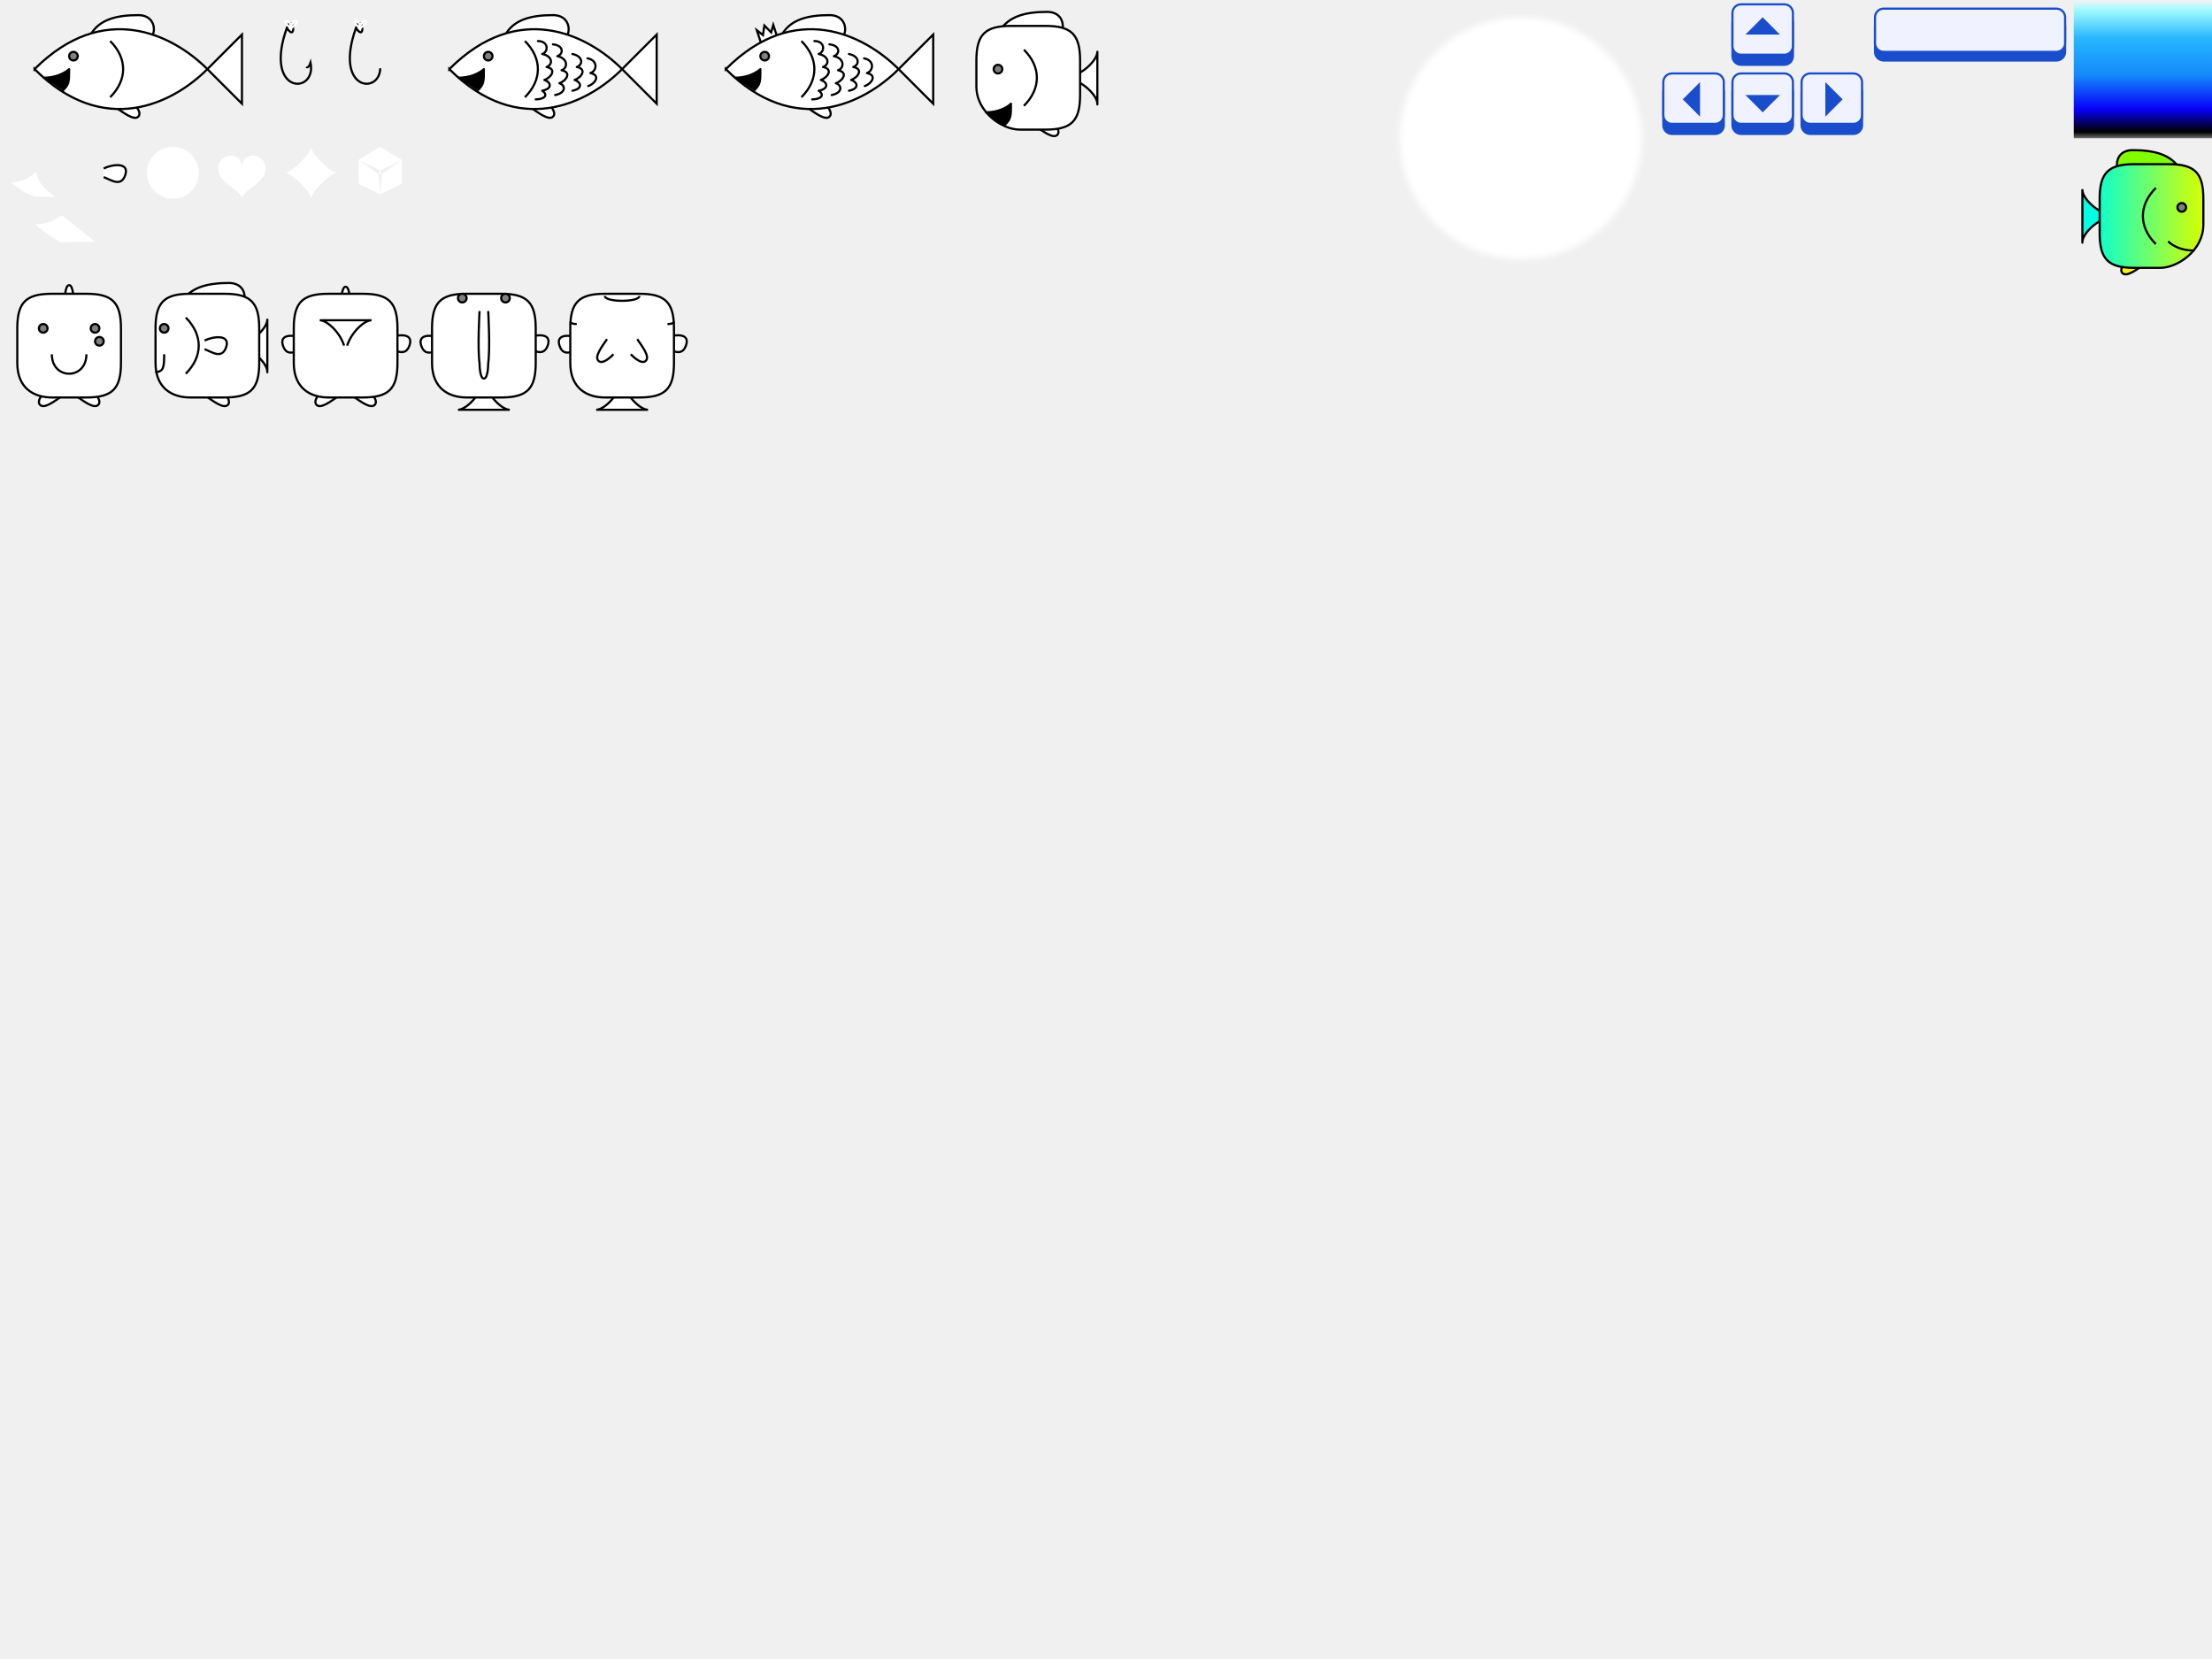
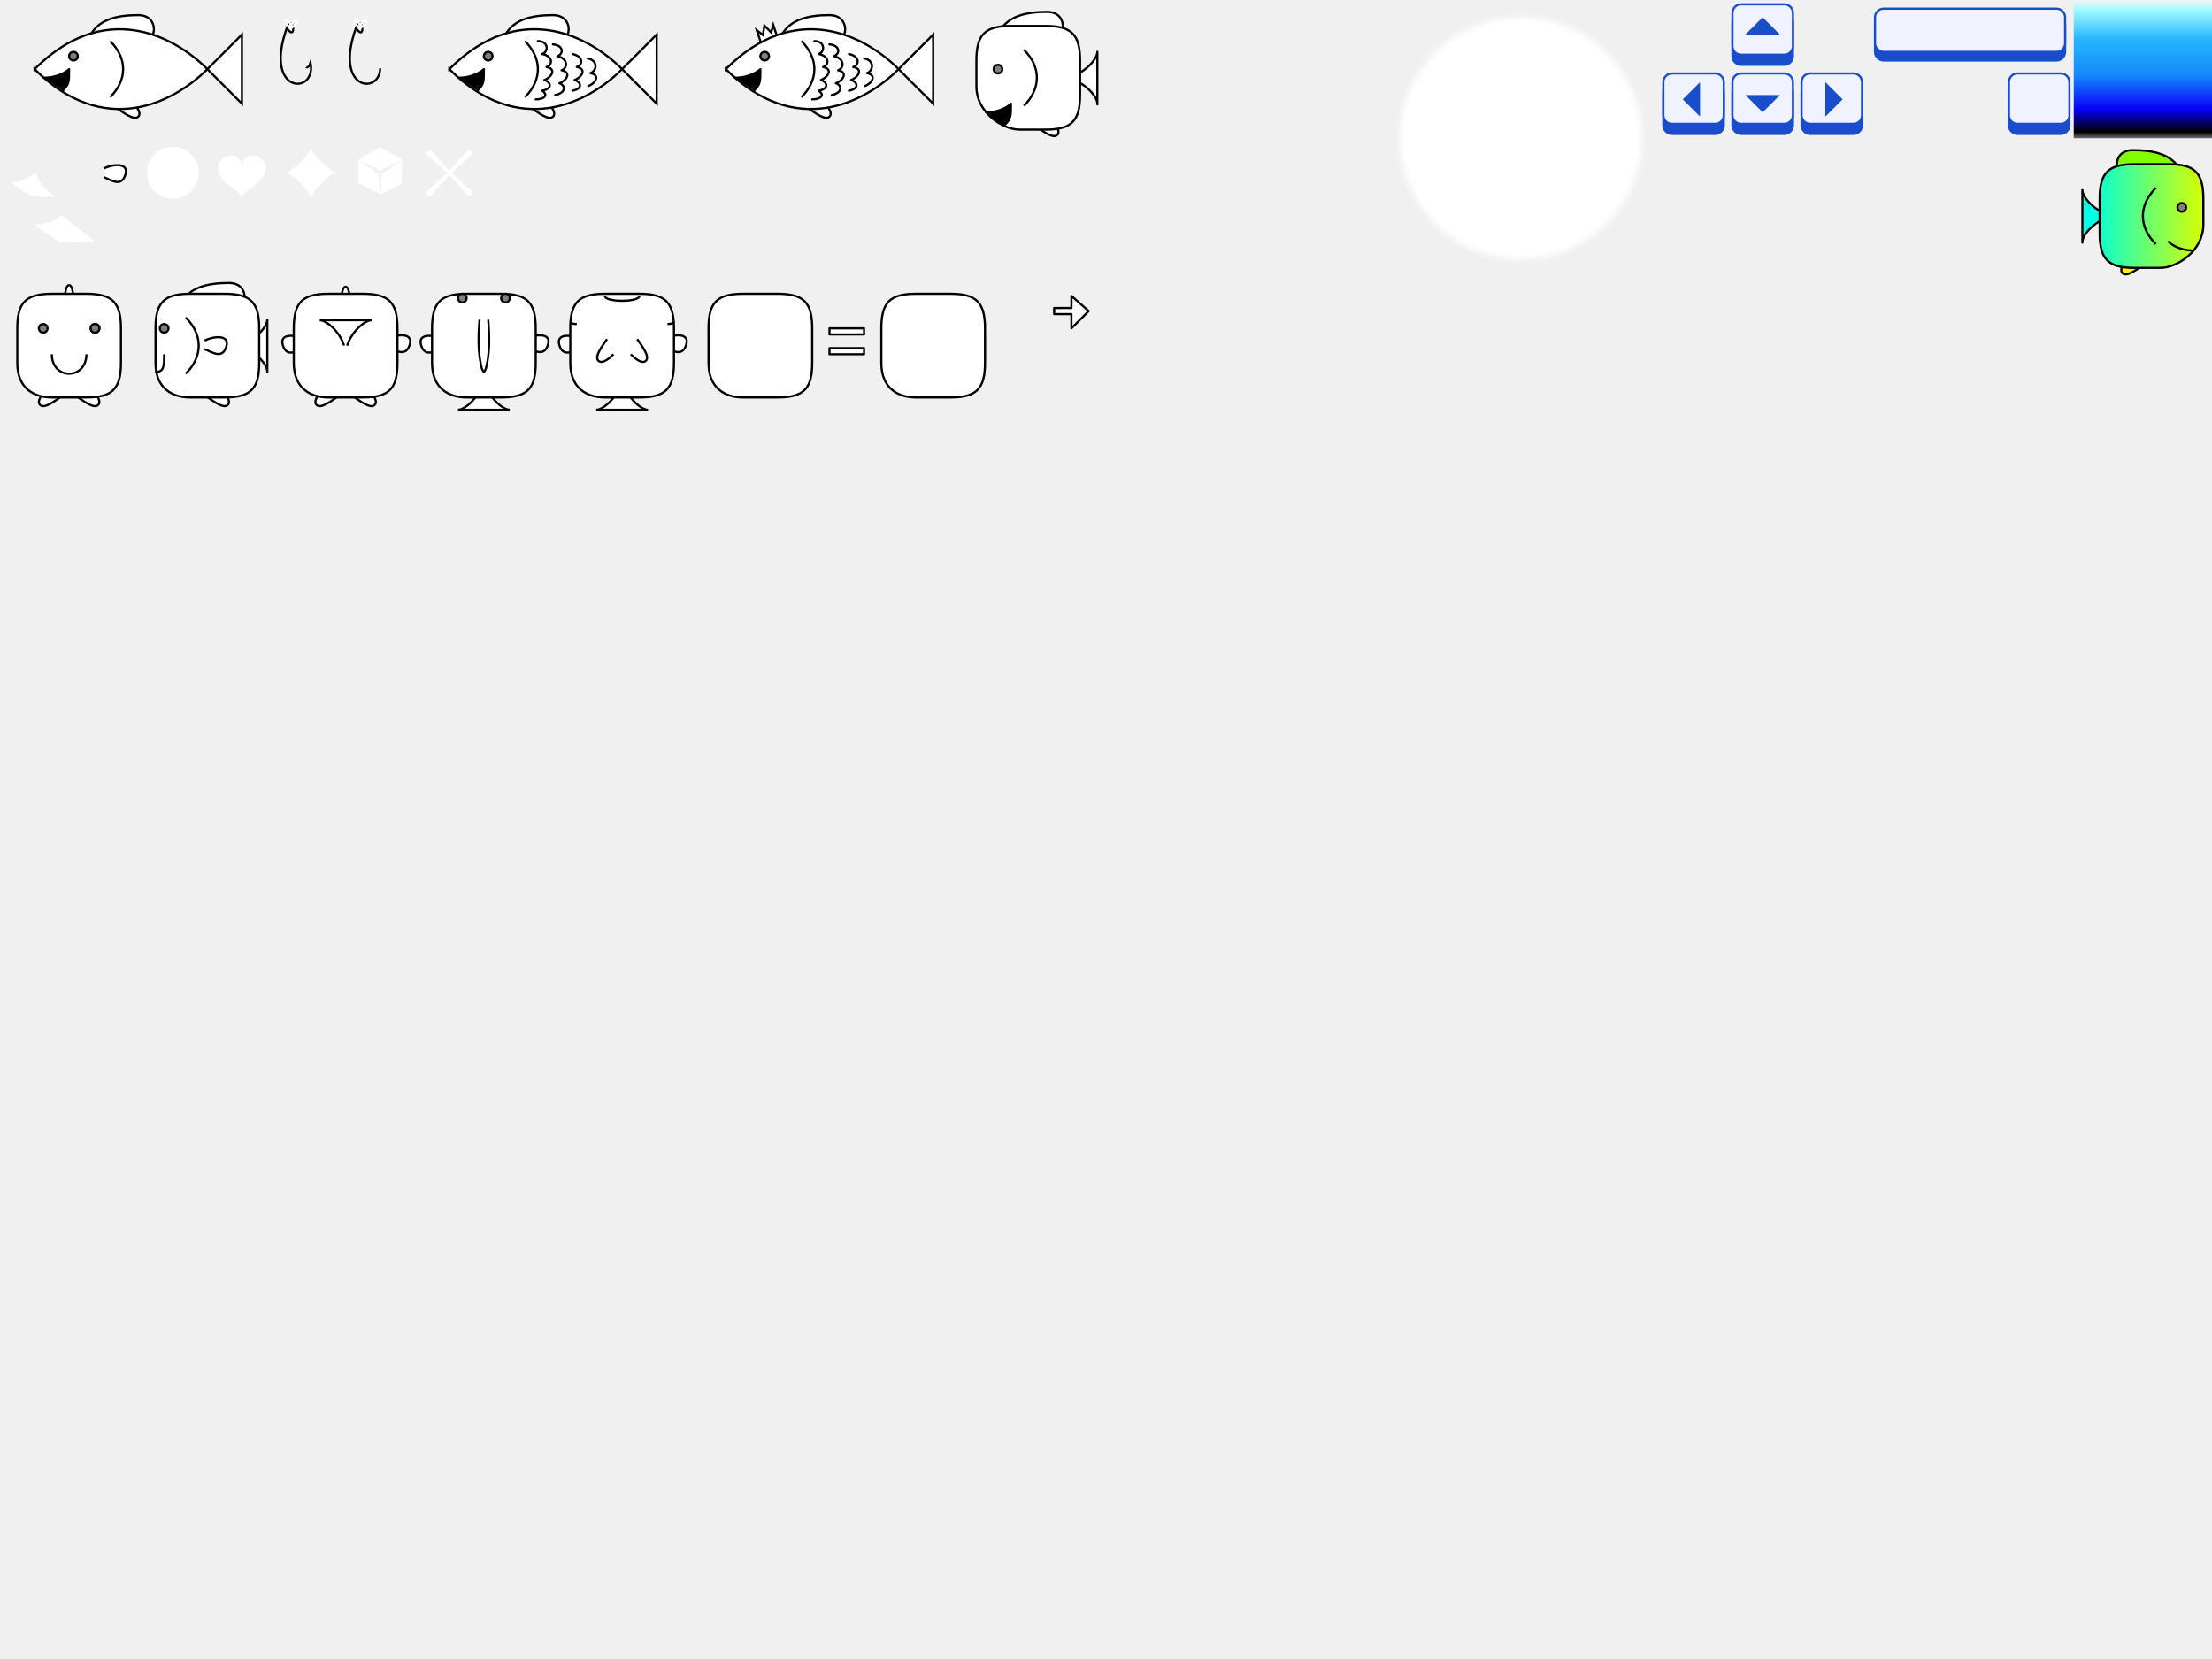
<svg xmlns="http://www.w3.org/2000/svg" xmlns:xlink="http://www.w3.org/1999/xlink" width="1024" height="768" viewBox="0 0 270.933 203.2" version="1.1" id="svg8">
  <defs id="defs2">
    <linearGradient id="linearGradient950">
      <stop style="stop-color:#d7ff01;stop-opacity:1" offset="0" id="stop946" />
      <stop style="stop-color:#10ffca;stop-opacity:1" offset="1" id="stop948" />
    </linearGradient>
    <linearGradient id="linearGradient865">
      <stop style="stop-color:#f2f4f4;stop-opacity:1" offset="0" id="stop861" />
      <stop style="stop-color:#a3fcff;stop-opacity:1" offset="0.069" id="stop869" />
      <stop style="stop-color:#27b6ff;stop-opacity:1" offset="0.278" id="stop877" />
      <stop style="stop-color:#1489fb;stop-opacity:1" offset="0.544" id="stop871" />
      <stop style="stop-color:#0800f9;stop-opacity:1" offset="0.79" id="stop873" />
      <stop style="stop-color:#000000;stop-opacity:1" offset="0.955" id="stop875" />
      <stop style="stop-color:#6e6e6e;stop-opacity:1" offset="1" id="stop863" />
    </linearGradient>
    <linearGradient xlink:href="#linearGradient865" id="linearGradient867" x1="262.467" y1="0" x2="262.467" y2="16.933" gradientUnits="userSpaceOnUse" />
    <filter style="color-interpolation-filters:sRGB" id="filter1007" x="-0.031" width="1.061" y="-0.031" height="1.061">
      <feGaussianBlur stdDeviation="0.19" id="feGaussianBlur1009" />
    </filter>
    <linearGradient xlink:href="#linearGradient950" id="linearGradient952" x1="255.058" y1="25.4" x2="267.758" y2="25.4" gradientUnits="userSpaceOnUse" gradientTransform="matrix(-1,0,0,1,524.9333,0)" />
  </defs>
  <g id="layer1">
    <path style="fill:#ffffff;stroke:#000000;stroke-width:0.265px;stroke-linecap:butt;stroke-linejoin:miter;stroke-opacity:1" d="m 59.078,47.093 c -0.542,1.678 -2.119,3.099 -2.987,3.099 h 6.35 c -0.869,0 -2.452,-1.428 -2.99,-3.111" id="path1042" />
    <path style="fill:#ffffff;stroke:#000000;stroke-width:0.265px;stroke-linecap:butt;stroke-linejoin:miter;stroke-opacity:1" d="m 41.804,36.976 c 0,0 0,-1.852 0.529,-1.852 0.529,0 0.529,1.852 0.529,1.852" id="path1028" />
    <path style="fill:#ffffff;stroke:#000000;stroke-width:0.265px;stroke-linecap:butt;stroke-linejoin:miter;stroke-opacity:1" d="m 7.938,36.777 c 0,0 -3e-7,-1.852 0.529,-1.852 0.529,0 0.529,1.852 0.529,1.852" id="path1026" />
    <path style="fill:#ffffff;stroke:#000000;stroke-width:0.265px;stroke-linecap:butt;stroke-linejoin:miter;stroke-opacity:1" d="m 41.423,48.539 c -0.794,0.529 -2.117,1.587 -2.646,1.058 -0.529,-0.529 0.529,-1.587 0.794,-1.852" id="path1022" />
    <path style="fill:#ffffff;stroke:#000000;stroke-width:0.265px;stroke-linecap:butt;stroke-linejoin:miter;stroke-opacity:1" d="m 43.243,48.539 c 0.794,0.529 2.117,1.587 2.646,1.058 0.529,-0.529 -0.529,-1.587 -0.794,-1.852" id="path1024" />
    <path style="fill:#ffffff;stroke:#000000;stroke-width:0.265px;stroke-linecap:butt;stroke-linejoin:miter;stroke-opacity:1" d="m 7.557,48.539 c -0.794,0.529 -2.117,1.587 -2.646,1.058 -0.529,-0.529 0.529,-1.587 0.794,-1.852" id="path1020" />
    <path style="fill:#ffffff;stroke:#000000;stroke-width:0.265px;stroke-linecap:butt;stroke-linejoin:miter;stroke-opacity:1" d="m 9.377,48.539 c 0.794,0.529 2.117,1.587 2.646,1.058 0.529,-0.529 -0.529,-1.587 -0.794,-1.852" id="path1018" />
    <path style="fill:#ffffff;stroke:#000000;stroke-width:0.265px;stroke-linecap:butt;stroke-linejoin:miter;stroke-opacity:1" d="m 37.306,41.54 c -1.058,-0.529 -3.175,-0.794 -2.646,0.794 0.529,1.587 1.852,0.529 2.646,0.265" id="path1016" />
    <path style="fill:#ffffff;stroke:#000000;stroke-width:0.265px;stroke-linecap:butt;stroke-linejoin:miter;stroke-opacity:1" d="m 47.522,41.478 c 1.058,-0.529 3.175,-0.794 2.646,0.794 -0.529,1.587 -1.852,0.529 -2.646,0.265" id="path1014" />
    <path style="fill:#ffffff;stroke:#000000;stroke-width:0.265px;stroke-linecap:butt;stroke-linejoin:miter;stroke-opacity:1" d="m 28.509,42.333 c 2.117,0 4.233,-2.117 4.233,-3.175 0,-1.058 0,7.408 0,6.35 0,-1.058 -2.117,-3.175 -4.233,-3.175 z" id="path1008" />
    <path style="fill:#ffffff;stroke:#000000;stroke-width:0.265px;stroke-linecap:butt;stroke-linejoin:miter;stroke-opacity:1" d="m 25.252,48.539 c 0.794,0.529 2.117,1.587 2.646,1.058 0.529,-0.529 -0.529,-1.587 -0.794,-1.852" id="path1006" />
    <path style="fill:#ffffff;stroke:#000000;stroke-width:0.265px;stroke-linecap:butt;stroke-linejoin:miter;stroke-opacity:1" d="m 22.225,37.042 c 1.058,-1.852 3.175,-2.381 5.821,-2.381 2.646,0 2.381,3.44 0.265,3.44" id="path1004" />
    <rect style="fill:#ffffff;fill-opacity:0.01;fill-rule:evenodd;stroke:none;stroke-width:0.374;stroke-linejoin:bevel;stroke-miterlimit:4;stroke-dasharray:none;paint-order:normal" id="rect936" width="50.8" height="8.467" x="1.4802974e-15" y="16.933" />
    <path style="fill:#ffffff;stroke:#000000;stroke-width:0.265px;stroke-linecap:butt;stroke-linejoin:miter;stroke-opacity:1" d="m 130.175,9.525 c 2.117,0 4.233,-2.117 4.233,-3.175 0,-1.058 0,7.408 0,6.35 0,-1.058 -2.117,-3.175 -4.233,-3.175 z" id="path928" />
    <path style="fill:#ffffff;stroke:#000000;stroke-width:0.265px;stroke-linecap:butt;stroke-linejoin:miter;stroke-opacity:1" d="M 93.522,6.222 92.701,3.707 93.45,4.297 93.625,3.127 94.456,3.969 94.713,3.05 95.534,5.565 Z" id="path957" />
    <path style="fill:#ffffff;stroke:#000000;stroke-width:0.265px;stroke-linecap:butt;stroke-linejoin:miter;stroke-opacity:1" d="m 14.287,13.229 c 0.794,0.529 2.117,1.587 2.646,1.058 C 17.462,13.758 16.404,12.7 16.14,12.435" id="path919" />
    <path style="fill:#ffffff;stroke:#000000;stroke-width:0.265px;stroke-linecap:butt;stroke-linejoin:miter;stroke-opacity:1" d="m 11.113,4.233 c 1.058,-1.852 3.175,-2.381 5.821,-2.381 2.646,0 2.381,3.44 0.265,3.44" id="path917" />
    <rect style="fill:#ffffff;fill-opacity:0.01;fill-rule:evenodd;stroke:none;stroke-width:0.374;stroke-linejoin:bevel;stroke-miterlimit:4;stroke-dasharray:none;paint-order:normal" id="rect905" width="25.4" height="8.467" x="8.8817842e-16" y="16.933" />
    <path style="fill:#ffffff;stroke:#000000;stroke-width:0.265;stroke-linecap:butt;stroke-linejoin:miter;stroke-opacity:1;stroke-miterlimit:4;stroke-dasharray:none" d="m 4.233,8.467 c 8.467,-8.467 16.933,-4.233 21.167,0 4.233,4.233 4.233,4.233 4.233,4.233 V 4.233 c 0,0 0,0 -4.233,4.233 -4.233,4.233 -12.7,8.467 -21.167,0 z" id="path835" />
    <path style="fill:none;stroke:#000000;stroke-width:0.265px;stroke-linecap:butt;stroke-linejoin:miter;stroke-opacity:1" d="m 35.127,3.438 c 1.323,1.852 0.713,-2.01 0,-10e-8 -2.7,7.61 2.799,8.159 2.973,5.029 0.014,-0.244 -0.005,-0.509 -0.062,-0.796 -0.265,0.794 -0.529,0.529 -0.529,0.529" id="path855" />
    <rect style="fill:url(#linearGradient867);fill-rule:evenodd;stroke:none;stroke-width:0.265;paint-order:stroke fill markers;fill-opacity:1" id="rect859" width="16.933" height="16.933" x="254" y="0" />
    <path id="path879" style="fill:#000000;stroke:#000000;stroke-width:1;stroke-linecap:round;stroke-linejoin:round;stroke-miterlimit:4;stroke-dasharray:none;stroke-opacity:1" d="M 29,42 C 32,39 32,38 32,32 c 0,0 -3.913,3.9 -11.725,3.992" transform="scale(0.2645833)" />
    <ellipse style="fill:#808080;fill-opacity:1;fill-rule:evenodd;stroke:#000000;stroke-width:0.265;paint-order:normal;stroke-miterlimit:4;stroke-dasharray:none" id="path881" cx="8.996" cy="6.879" rx="0.529" ry="0.529" />
    <path style="fill:none;stroke:#000000;stroke-width:0.265px;stroke-linecap:butt;stroke-linejoin:miter;stroke-opacity:1" d="m 13.494,5.027 c 2.117,2.117 2.117,4.762 0,6.879" id="path885" />
    <path style="color:#000000;font-style:normal;font-variant:normal;font-weight:normal;font-stretch:normal;font-size:medium;line-height:normal;font-family:sans-serif;font-variant-ligatures:normal;font-variant-position:normal;font-variant-caps:normal;font-variant-numeric:normal;font-variant-alternates:normal;font-variant-east-asian:normal;font-feature-settings:normal;font-variation-settings:normal;text-indent:0;text-align:start;text-decoration:none;text-decoration-line:none;text-decoration-style:solid;text-decoration-color:#000000;letter-spacing:normal;word-spacing:normal;text-transform:none;writing-mode:lr-tb;direction:ltr;text-orientation:mixed;dominant-baseline:auto;baseline-shift:baseline;text-anchor:start;white-space:normal;shape-padding:0;shape-margin:0;inline-size:0;clip-rule:nonzero;display:inline;overflow:visible;visibility:visible;isolation:auto;mix-blend-mode:normal;color-interpolation:sRGB;color-interpolation-filters:linearRGB;solid-color:#000000;solid-opacity:1;vector-effect:none;fill:#ffffff;fill-opacity:1;fill-rule:nonzero;stroke:none;stroke-width:0.265;stroke-linecap:butt;stroke-linejoin:miter;stroke-miterlimit:4;stroke-dasharray:none;stroke-dashoffset:0;stroke-opacity:1;color-rendering:auto;image-rendering:auto;shape-rendering:auto;text-rendering:auto;enable-background:accumulate;stop-color:#000000" d="m 7.408,26.427 c 0,0 -1.035,1.032 -3.102,1.056 1.04,0.905 2.076,1.62 3.102,2.181 l 4.233,-0.063 -3.969,-3.175 z" id="path896" />
    <path style="fill:none;stroke:#ffffff;stroke-width:0.265px;stroke-linecap:butt;stroke-linejoin:miter;stroke-opacity:1" d="m 35.656,3.438 c 0,-1.323 1.587,-1.058 0,0 z" id="path911" />
    <path style="fill:none;stroke:#ffffff;stroke-width:0.265px;stroke-linecap:butt;stroke-linejoin:miter;stroke-opacity:1" d="m 35.656,3.438 c 0,-1.323 -1.587,-1.058 0,0 z" id="path913" />
    <path style="fill:#ffffff;stroke:#000000;stroke-width:0.265px;stroke-linecap:butt;stroke-linejoin:miter;stroke-opacity:1" d="m 12.7,20.637 c 1.058,-0.529 3.175,-0.794 2.646,0.794 -0.529,1.587 -1.852,0.529 -2.646,0.265" id="path915" />
    <path style="fill:none;stroke:#000000;stroke-width:0.265;stroke-linecap:round;stroke-linejoin:miter;stroke-opacity:1;stroke-miterlimit:4;stroke-dasharray:none" d="m 43.594,3.438 c 1.323,1.852 0.713,-2.01 0,-10e-8 -2.7,7.61 2.799,8.159 2.973,5.029" id="path927" />
    <path style="fill:none;stroke:#ffffff;stroke-width:0.265px;stroke-linecap:butt;stroke-linejoin:miter;stroke-opacity:1" d="m 44.123,3.438 c 0,-1.323 1.587,-1.058 0,0 z" id="path929" />
    <path style="fill:none;stroke:#ffffff;stroke-width:0.265px;stroke-linecap:butt;stroke-linejoin:miter;stroke-opacity:1" d="m 44.123,3.438 c 0,-1.323 -1.587,-1.058 0,0 z" id="path931" />
    <ellipse style="fill:#ffffff;fill-opacity:1;fill-rule:evenodd;stroke:none;stroke-width:0.397;stroke-linecap:round;stroke-linejoin:round;stroke-miterlimit:4;stroke-dasharray:none;paint-order:normal" id="path933" cx="21.167" cy="21.167" rx="3.175" ry="3.175" />
    <rect style="fill:#194dcc;fill-opacity:1;fill-rule:evenodd;stroke:#194dcc;stroke-width:0.265;stroke-linecap:round;stroke-linejoin:round;stroke-miterlimit:4;stroke-dasharray:none;paint-order:normal;stroke-opacity:1" id="rect942" width="23.283" height="5.292" x="229.658" y="2.117" ry="1.058" rx="1.058" />
    <rect style="fill:#f1f2ff;fill-opacity:1;fill-rule:evenodd;stroke:#194dcc;stroke-width:0.265;stroke-linecap:round;stroke-linejoin:round;stroke-miterlimit:4;stroke-dasharray:none;paint-order:normal;stroke-opacity:1" id="rect944" width="23.283" height="5.292" x="229.658" y="1.058" ry="1.058" rx="1.058" />
    <rect style="fill:#194dcc;fill-opacity:1;fill-rule:evenodd;stroke:#194dcc;stroke-width:0.265;stroke-linecap:round;stroke-linejoin:round;stroke-miterlimit:4;stroke-dasharray:none;paint-order:normal;stroke-opacity:1" id="rect950" width="7.408" height="6.174" x="212.196" y="10.231" ry="1.058" rx="1.058" />
    <rect style="fill:#f1f2ff;fill-opacity:1;fill-rule:evenodd;stroke:#194dcc;stroke-width:0.265;stroke-linecap:round;stroke-linejoin:round;stroke-miterlimit:4;stroke-dasharray:none;paint-order:normal;stroke-opacity:1" id="rect952" width="7.408" height="6.174" x="212.196" y="8.996" ry="1.058" rx="1.058" />
    <rect style="fill:#194dcc;fill-opacity:1;fill-rule:evenodd;stroke:#194dcc;stroke-width:0.265;stroke-linecap:round;stroke-linejoin:round;stroke-miterlimit:4;stroke-dasharray:none;paint-order:normal;stroke-opacity:1" id="rect962" width="7.408" height="6.174" x="212.196" y="1.764" ry="1.058" rx="1.058" />
    <rect style="fill:#f1f2ff;fill-opacity:1;fill-rule:evenodd;stroke:#194dcc;stroke-width:0.265;stroke-linecap:round;stroke-linejoin:round;stroke-miterlimit:4;stroke-dasharray:none;paint-order:normal;stroke-opacity:1" id="rect964" width="7.408" height="6.174" x="212.196" y="0.529" ry="1.058" rx="1.058" />
    <rect style="fill:#194dcc;fill-opacity:1;fill-rule:evenodd;stroke:#194dcc;stroke-width:0.265;stroke-linecap:round;stroke-linejoin:round;stroke-miterlimit:4;stroke-dasharray:none;paint-order:normal;stroke-opacity:1" id="rect966" width="7.408" height="6.174" x="220.663" y="10.231" ry="1.058" rx="1.058" />
    <rect style="fill:#f1f2ff;fill-opacity:1;fill-rule:evenodd;stroke:#194dcc;stroke-width:0.265;stroke-linecap:round;stroke-linejoin:round;stroke-miterlimit:4;stroke-dasharray:none;paint-order:normal;stroke-opacity:1" id="rect968" width="7.408" height="6.174" x="220.663" y="8.996" ry="1.058" rx="1.058" />
    <rect style="fill:#194dcc;fill-opacity:1;fill-rule:evenodd;stroke:#194dcc;stroke-width:0.265;stroke-linecap:round;stroke-linejoin:round;stroke-miterlimit:4;stroke-dasharray:none;paint-order:normal;stroke-opacity:1" id="rect970" width="7.408" height="6.174" x="203.729" y="10.231" ry="1.058" rx="1.058" />
    <rect style="fill:#f1f2ff;fill-opacity:1;fill-rule:evenodd;stroke:#194dcc;stroke-width:0.265;stroke-linecap:round;stroke-linejoin:round;stroke-miterlimit:4;stroke-dasharray:none;paint-order:normal;stroke-opacity:1" id="rect972" width="7.408" height="6.174" x="203.729" y="8.996" ry="1.058" rx="1.058" />
    <path style="fill:#194dcc;stroke:none;stroke-width:0.265px;stroke-linecap:butt;stroke-linejoin:miter;stroke-opacity:1;fill-opacity:1" d="m 213.783,4.233 h 4.233 l -2.117,-2.117 z" id="path974" />
    <path style="fill:#194dcc;stroke:none;stroke-width:0.265px;stroke-linecap:butt;stroke-linejoin:miter;stroke-opacity:1;fill-opacity:1" d="m 213.783,11.642 h 4.233 L 215.9,13.758 Z" id="path976" />
    <path style="fill:#194dcc;stroke:none;stroke-width:0.265px;stroke-linecap:butt;stroke-linejoin:miter;stroke-opacity:1;fill-opacity:1" d="m 208.227,10.054 v 4.233 l -2.117,-2.117 z" id="path978" />
    <path style="fill:#194dcc;stroke:none;stroke-width:0.265px;stroke-linecap:butt;stroke-linejoin:miter;stroke-opacity:1;fill-opacity:1" d="m 223.573,10.054 v 4.233 l 2.117,-2.117 z" id="path980" />
    <path id="path982" style="fill:#ffffff;stroke:none;stroke-width:0.265px;stroke-linecap:butt;stroke-linejoin:miter;stroke-opacity:1" d="m 28.178,19.05 c -0.728,0.066 -1.455,0.661 -1.455,1.587 0,1.852 2.91,2.646 2.91,3.704 1e-6,-1.058 2.91,-1.852 2.91,-3.704 0,-1.852 -2.91,-2.381 -2.91,0 0,-1.191 -0.728,-1.654 -1.455,-1.587 z" />
    <path style="fill:#ffffff;stroke:none;stroke-width:0.265px;stroke-linecap:butt;stroke-linejoin:miter;stroke-opacity:1" d="m 34.925,21.167 c 0.794,0 3.175,-2.381 3.175,-3.175 0,0.794 2.381,3.175 3.175,3.175 -0.794,0 -3.175,2.381 -3.175,3.175 0,-0.794 -2.381,-3.175 -3.175,-3.175 z" id="path987" />
    <circle style="fill:#ffffff;fill-opacity:1;fill-rule:evenodd;stroke:none;stroke-width:0.132;stroke-linecap:round;stroke-linejoin:round;stroke-miterlimit:4;stroke-dasharray:none;stroke-opacity:1;paint-order:normal;filter:url(#filter1007)" id="path989" cx="186.267" cy="16.933" r="7.408" transform="matrix(2.000001,0,0,2.000001,-186.2668,-16.93334)" />
    <path id="path888" style="fill:#ffffff;stroke:none;stroke-width:1px;stroke-linecap:butt;stroke-linejoin:miter;stroke-opacity:1" d="m 176,68 -10,6 10,5 10,-5 z m 10,6 -9.134,6.5 L 176,90 186,85 Z M 176,90 175.134,80.5 166,74 v 11 z" transform="scale(0.2645833)" />
    <path style="fill:#ffffff;fill-rule:evenodd;stroke:none;stroke-width:0.265;stroke-linecap:round;stroke-linejoin:round" id="path903" d="m 46.567,20.902 0.229,0.397 -0.458,10e-7 z" />
    <path style="fill:#ffffff;stroke:#000000;stroke-width:0.265px;stroke-linecap:butt;stroke-linejoin:miter;stroke-opacity:1" d="m 65.088,13.229 c 0.794,0.529 2.117,1.587 2.646,1.058 C 68.263,13.758 67.204,12.7 66.94,12.435" id="path905" />
    <path style="fill:#ffffff;stroke:#000000;stroke-width:0.265px;stroke-linecap:butt;stroke-linejoin:miter;stroke-opacity:1" d="m 61.913,4.233 c 1.058,-1.852 3.175,-2.381 5.821,-2.381 2.646,0 2.381,3.44 0.265,3.44" id="path907" />
    <path style="fill:#ffffff;stroke:#000000;stroke-width:0.265;stroke-linecap:butt;stroke-linejoin:miter;stroke-miterlimit:4;stroke-dasharray:none;stroke-opacity:1" d="m 55.033,8.467 c 8.467,-8.467 16.933,-4.233 21.167,0 4.233,4.233 4.233,4.233 4.233,4.233 V 4.233 c 0,0 0,0 -4.233,4.233 -4.233,4.233 -12.7,8.467 -21.167,0 z" id="path909" />
    <path id="path912" style="fill:#000000;stroke:#000000;stroke-width:0.265;stroke-linecap:round;stroke-linejoin:round;stroke-miterlimit:4;stroke-dasharray:none;stroke-opacity:1" d="m 58.473,11.113 c 0.794,-0.794 0.794,-1.058 0.794,-2.646 0,0 -1.035,1.032 -3.102,1.056" />
    <ellipse style="fill:#808080;fill-opacity:1;fill-rule:evenodd;stroke:#000000;stroke-width:0.265;stroke-miterlimit:4;stroke-dasharray:none;paint-order:normal" id="ellipse914" cx="59.796" cy="6.879" rx="0.529" ry="0.529" />
    <path style="fill:none;stroke:#000000;stroke-width:0.265px;stroke-linecap:butt;stroke-linejoin:miter;stroke-opacity:1" d="m 64.294,5.027 c 2.117,2.117 2.117,4.762 0,6.879" id="path916" />
    <path id="path926" style="fill:none;stroke:#000000;stroke-width:0.265;stroke-linecap:round;stroke-linejoin:round;stroke-opacity:1;stroke-miterlimit:4;stroke-dasharray:none" d="m 65.617,12.171 c 1.058,0 1.587,-0.529 0.794,-1.058 1.323,-0.265 1.058,-1.058 0.265,-1.323 0.794,-0.265 1.587,-1.323 0.265,-1.587 0.794,-0.265 0.794,-1.323 -0.529,-1.587 0.794,-0.265 0.794,-1.587 -0.529,-1.587" />
    <path id="path939" style="fill:none;stroke:#000000;stroke-width:0.265;stroke-linecap:round;stroke-linejoin:round;stroke-miterlimit:4;stroke-dasharray:none;stroke-opacity:1" d="m 67.998,11.642 c 1.323,-0.265 1.31,-1.184 0.517,-1.449 0.794,-0.265 1.587,-1.323 0.265,-1.587 C 69.573,8.341 69.585,7.144 68.263,6.879 69.056,6.615 69.056,5.556 67.721,5.431" />
    <path id="path941" style="fill:none;stroke:#000000;stroke-width:0.265;stroke-linecap:round;stroke-linejoin:round;stroke-miterlimit:4;stroke-dasharray:none;stroke-opacity:1" d="m 70.115,11.113 c 1.323,-0.265 1.058,-1.058 0.265,-1.323 0.794,-0.265 1.587,-1.323 0.265,-1.587 0.794,-0.265 0.794,-1.323 -0.529,-1.587" />
    <path id="path943" style="fill:none;stroke:#000000;stroke-width:0.265;stroke-linecap:round;stroke-linejoin:round;stroke-miterlimit:4;stroke-dasharray:none;stroke-opacity:1" d="m 72.053,10.539 c 0.794,-0.265 1.587,-1.323 0.265,-1.587 0.794,-0.265 0.972,-1.544 -0.351,-1.808" />
    <path style="fill:#ffffff;stroke:#000000;stroke-width:0.265px;stroke-linecap:butt;stroke-linejoin:miter;stroke-opacity:1" d="m 98.954,13.229 c 0.794,0.529 2.117,1.587 2.646,1.058 0.529,-0.529 -0.529,-1.587 -0.794,-1.852" id="path945" />
    <path style="fill:#ffffff;stroke:#000000;stroke-width:0.265px;stroke-linecap:butt;stroke-linejoin:miter;stroke-opacity:1" d="m 95.779,4.233 c 1.058,-1.852 3.175,-2.381 5.821,-2.381 2.646,0 2.381,3.44 0.265,3.44" id="path947" />
    <path style="fill:#ffffff;stroke:#000000;stroke-width:0.265;stroke-linecap:butt;stroke-linejoin:miter;stroke-miterlimit:4;stroke-dasharray:none;stroke-opacity:1" d="m 88.9,8.467 c 8.467,-8.467 16.933,-4.233 21.167,0 C 114.3,12.7 114.3,12.7 114.3,12.7 V 4.233 c 0,0 0,0 -4.233,4.233 -4.233,4.233 -12.7,8.467 -21.167,0 z" id="path949" />
    <path id="path951" style="fill:#000000;stroke:#000000;stroke-width:0.265;stroke-linecap:round;stroke-linejoin:round;stroke-miterlimit:4;stroke-dasharray:none;stroke-opacity:1" d="m 92.34,11.113 c 0.794,-0.794 0.794,-1.058 0.794,-2.646 0,0 -1.035,1.032 -3.102,1.056" />
    <ellipse style="fill:#808080;fill-opacity:1;fill-rule:evenodd;stroke:#000000;stroke-width:0.265;stroke-miterlimit:4;stroke-dasharray:none;paint-order:normal" id="ellipse953" cx="93.662" cy="6.879" rx="0.529" ry="0.529" />
    <path style="fill:none;stroke:#000000;stroke-width:0.265px;stroke-linecap:butt;stroke-linejoin:miter;stroke-opacity:1" d="m 98.16,5.027 c 2.117,2.117 2.117,4.762 0,6.879" id="path955" />
    <path style="fill:#ffffff;stroke:#000000;stroke-width:0.265px;stroke-linecap:butt;stroke-linejoin:miter;stroke-opacity:1" d="m 126.852,15.466 c 0.794,0.529 2.117,1.587 2.646,1.058 0.529,-0.529 -0.529,-1.587 -0.794,-1.852" id="path908" />
    <path style="fill:#ffffff;stroke:#000000;stroke-width:0.265px;stroke-linecap:butt;stroke-linejoin:miter;stroke-opacity:1" d="m 122.436,3.836 c 1.058,-1.852 3.175,-2.381 5.821,-2.381 2.646,0 2.381,3.44 0.265,3.44" id="path910" />
    <path style="fill:#ffffff;stroke:#000000;stroke-width:0.265px;stroke-linecap:butt;stroke-linejoin:miter;stroke-opacity:1" d="m 119.592,10.583 c -10e-6,3.175 3.175,5.292 5.292,5.292 h 3.175 c 3.175,0 4.233,-1.058 4.233,-4.233 V 7.408 c 0,-3.175 -1.058,-4.233 -4.233,-4.233 H 123.825 c -3.175,0 -4.233,1.058 -4.233,4.233 z" id="path924" />
    <path id="path918" style="fill:#000000;stroke:#000000;stroke-width:0.265;stroke-linecap:round;stroke-linejoin:round;stroke-miterlimit:4;stroke-dasharray:none;stroke-opacity:1" d="M 123.031,15.346 C 123.825,14.552 123.825,14.287 123.825,12.7 c 0,0 -0.966,1.032 -3.032,1.056 z" />
    <ellipse style="fill:#808080;fill-opacity:1;fill-rule:evenodd;stroke:#000000;stroke-width:0.265;stroke-miterlimit:4;stroke-dasharray:none;paint-order:normal" id="ellipse920" cx="122.237" cy="8.467" rx="0.529" ry="0.529" />
    <path style="fill:none;stroke:#000000;stroke-width:0.265px;stroke-linecap:butt;stroke-linejoin:miter;stroke-opacity:1" d="m 125.412,6.085 c 2.117,2.117 2.117,4.762 0,6.879" id="path922" />
    <path style="color:#000000;font-style:normal;font-variant:normal;font-weight:normal;font-stretch:normal;font-size:medium;line-height:normal;font-family:sans-serif;font-variant-ligatures:normal;font-variant-position:normal;font-variant-caps:normal;font-variant-numeric:normal;font-variant-alternates:normal;font-variant-east-asian:normal;font-feature-settings:normal;font-variation-settings:normal;text-indent:0;text-align:start;text-decoration:none;text-decoration-line:none;text-decoration-style:solid;text-decoration-color:#000000;letter-spacing:normal;word-spacing:normal;text-transform:none;writing-mode:lr-tb;direction:ltr;text-orientation:mixed;dominant-baseline:auto;baseline-shift:baseline;text-anchor:start;white-space:normal;shape-padding:0;shape-margin:0;inline-size:0;clip-rule:nonzero;display:inline;overflow:visible;visibility:visible;isolation:auto;mix-blend-mode:normal;color-interpolation:sRGB;color-interpolation-filters:linearRGB;solid-color:#000000;solid-opacity:1;vector-effect:none;fill:#ffffff;fill-opacity:1;fill-rule:nonzero;stroke:none;stroke-width:0.265;stroke-linecap:butt;stroke-linejoin:miter;stroke-miterlimit:4;stroke-dasharray:none;stroke-dashoffset:0;stroke-opacity:1;color-rendering:auto;image-rendering:auto;shape-rendering:auto;text-rendering:auto;enable-background:accumulate;stop-color:#000000" d="m 4.233,21.167 c 0,0 -0.801,1.067 -2.865,1.175 1.075,0.862 1.915,1.511 2.983,1.733 l 2.468,0.057 c 0,0 -2.258,-1.389 -2.322,-2.976 z" id="path930" />
    <path style="fill:#01ffe5;fill-opacity:1;stroke:#000000;stroke-width:0.265px;stroke-linecap:butt;stroke-linejoin:miter;stroke-opacity:1" d="m 259.292,26.458 c -2.117,0 -4.233,-2.117 -4.233,-3.175 0,-1.058 0,7.408 0,6.35 0,-1.058 2.117,-3.175 4.233,-3.175 z" id="path932" />
    <path style="fill:#fff30b;fill-opacity:1;stroke:#000000;stroke-width:0.265px;stroke-linecap:butt;stroke-linejoin:miter;stroke-opacity:1" d="m 262.615,32.4 c -0.794,0.529 -2.117,1.587 -2.646,1.058 -0.529,-0.529 0.529,-1.587 0.794,-1.852" id="path934" />
    <path style="fill:#82fc00;fill-opacity:1;stroke:#000000;stroke-width:0.265px;stroke-linecap:butt;stroke-linejoin:miter;stroke-opacity:1" d="m 267.031,20.77 c -1.058,-1.852 -3.175,-2.381 -5.821,-2.381 -2.646,0 -2.381,3.44 -0.265,3.44" id="path936" />
    <path style="fill:url(#linearGradient952);fill-opacity:1;stroke:#000000;stroke-width:0.265px;stroke-linecap:butt;stroke-linejoin:miter;stroke-opacity:1" d="m 269.875,27.517 c 10e-6,3.175 -3.175,5.292 -5.292,5.292 h -3.175 c -3.175,0 -4.233,-1.058 -4.233,-4.233 v -4.233 c 0,-3.175 1.058,-4.233 4.233,-4.233 h 4.233 c 3.175,0 4.233,1.058 4.233,4.233 z" id="path938" />
    <path id="path940" style="fill:none;stroke:#000000;stroke-width:0.265;stroke-linecap:round;stroke-linejoin:round;stroke-miterlimit:4;stroke-dasharray:none;stroke-opacity:1" d="m 265.642,29.633 c 0,0 0.966,1.032 3.032,1.056" />
    <ellipse style="fill:#808080;fill-opacity:1;fill-rule:evenodd;stroke:#000000;stroke-width:0.265;stroke-miterlimit:4;stroke-dasharray:none;paint-order:normal" id="ellipse942" cx="-267.229" cy="25.4" rx="0.529" ry="0.529" transform="scale(-1,1)" />
    <path style="fill:none;stroke:#000000;stroke-width:0.265px;stroke-linecap:butt;stroke-linejoin:miter;stroke-opacity:1" d="m 264.054,23.019 c -2.117,2.117 -2.117,4.762 0,6.879" id="path944" />
    <path id="path956" style="fill:none;stroke:#000000;stroke-width:0.265;stroke-linecap:round;stroke-linejoin:round;stroke-miterlimit:4;stroke-dasharray:none;stroke-opacity:1" d="m 99.483,12.171 c 1.058,0 1.587,-0.529 0.794,-1.058 1.323,-0.265 1.058,-1.058 0.265,-1.323 0.794,-0.265 1.587,-1.323 0.265,-1.587 C 101.6,7.938 101.6,6.879 100.277,6.615 c 0.794,-0.265 0.794,-1.587 -0.529,-1.587" />
    <path id="path958" style="fill:none;stroke:#000000;stroke-width:0.265;stroke-linecap:round;stroke-linejoin:round;stroke-miterlimit:4;stroke-dasharray:none;stroke-opacity:1" d="m 101.865,11.642 c 1.323,-0.265 1.31,-1.184 0.517,-1.449 0.794,-0.265 1.587,-1.323 0.265,-1.587 0.794,-0.265 0.806,-1.462 -0.517,-1.726 0.794,-0.265 0.794,-1.323 -0.542,-1.449" />
    <path id="path960" style="fill:none;stroke:#000000;stroke-width:0.265;stroke-linecap:round;stroke-linejoin:round;stroke-miterlimit:4;stroke-dasharray:none;stroke-opacity:1" d="m 103.981,11.113 c 1.323,-0.265 1.058,-1.058 0.265,-1.323 0.794,-0.265 1.587,-1.323 0.265,-1.587 0.794,-0.265 0.794,-1.323 -0.529,-1.587" />
    <path id="path962" style="fill:none;stroke:#000000;stroke-width:0.265;stroke-linecap:round;stroke-linejoin:round;stroke-miterlimit:4;stroke-dasharray:none;stroke-opacity:1" d="m 105.92,10.539 c 0.794,-0.265 1.587,-1.323 0.265,-1.587 0.794,-0.265 0.972,-1.544 -0.351,-1.808" />
    <path style="fill:#ffffff;stroke:#000000;stroke-width:0.265px;stroke-linecap:butt;stroke-linejoin:miter;stroke-opacity:1" d="m -5.292,43.392 c 2.117,0 4.233,-2.117 4.233,-3.175 0,-1.058 0,7.408 0,6.35 0,-1.058 -2.117,-3.175 -4.233,-3.175 z" id="path964" />
    <path style="fill:#ffffff;stroke:#000000;stroke-width:0.265px;stroke-linecap:butt;stroke-linejoin:miter;stroke-opacity:1" d="m -8.615,49.333 c 0.794,0.529 2.117,1.587 2.646,1.058 0.529,-0.529 -0.529,-1.587 -0.794,-1.852" id="path966" />
    <path style="fill:#ffffff;stroke:#000000;stroke-width:0.265px;stroke-linecap:butt;stroke-linejoin:miter;stroke-opacity:1" d="m -13.031,37.703 c 1.058,-1.852 3.175,-2.381 5.821,-2.381 2.646,0 2.381,3.44 0.265,3.44" id="path968" />
    <path style="fill:#ffffff;stroke:#000000;stroke-width:0.265px;stroke-linecap:butt;stroke-linejoin:miter;stroke-opacity:1" d="m -15.875,44.45 c -10e-6,3.175 3.175,5.292 5.292,5.292 h 3.175 c 3.175,0 4.233,-1.058 4.233,-4.233 V 41.275 c 0,-3.175 -1.058,-4.233 -4.233,-4.233 h -4.233 c -3.175,0 -4.233,1.058 -4.233,4.233 z" id="path970" />
    <path id="path972" style="fill:#000000;stroke:#000000;stroke-width:0.265;stroke-linecap:round;stroke-linejoin:round;stroke-miterlimit:4;stroke-dasharray:none;stroke-opacity:1" d="m -12.435,49.212 c 0.794,-0.794 0.794,-1.058 0.794,-2.646 0,0 -0.966,1.032 -3.032,1.056 z" />
    <ellipse style="fill:#808080;fill-opacity:1;fill-rule:evenodd;stroke:#000000;stroke-width:0.265;stroke-miterlimit:4;stroke-dasharray:none;paint-order:normal" id="ellipse974" cx="-13.229" cy="42.333" rx="0.529" ry="0.529" />
    <path style="fill:none;stroke:#000000;stroke-width:0.265px;stroke-linecap:butt;stroke-linejoin:miter;stroke-opacity:1" d="m -10.054,39.952 c 2.117,2.117 2.117,4.762 0,6.879" id="path977" />
    <path style="fill:#ffffff;stroke:#000000;stroke-width:0.265px;stroke-linecap:butt;stroke-linejoin:miter;stroke-opacity:1" d="M 2.117,44.45 C 2.117,47.625 4.233,48.683 6.35,48.683 l 4.233,0 c 3.175,0 4.233,-1.058 4.233,-4.233 v -4.233 c 0,-3.175 -1.058,-4.233 -4.233,-4.233 H 6.35 c -3.175,0 -4.233,1.058 -4.233,4.233 z" id="path979" />
    <ellipse style="fill:#808080;fill-opacity:1;fill-rule:evenodd;stroke:#000000;stroke-width:0.265;stroke-miterlimit:4;stroke-dasharray:none;paint-order:normal" id="ellipse981" cx="5.292" cy="40.217" rx="0.529" ry="0.529" />
    <ellipse style="fill:#808080;fill-opacity:1;fill-rule:evenodd;stroke:#000000;stroke-width:0.265;stroke-miterlimit:4;stroke-dasharray:none;paint-order:normal" id="ellipse983" cx="11.642" cy="40.217" rx="0.529" ry="0.529" />
    <path style="fill:none;stroke:#000000;stroke-width:0.265px;stroke-linecap:butt;stroke-linejoin:miter;stroke-opacity:1" d="m 10.583,43.392 c 0,3.175 -4.233,3.175 -4.233,0" id="path985" />
    <path style="fill:#ffffff;stroke:#000000;stroke-width:0.265px;stroke-linecap:butt;stroke-linejoin:miter;stroke-opacity:1" d="m 19.05,44.45 c -8e-6,3.175 2.117,4.233 4.233,4.233 h 4.233 c 3.175,0 4.233,-1.058 4.233,-4.233 v -4.233 c 0,-3.175 -1.058,-4.233 -4.233,-4.233 h -4.233 c -3.175,0 -4.233,1.058 -4.233,4.233 z" id="path988" />
    <path style="fill:#ffffff;stroke:#000000;stroke-width:0.265px;stroke-linecap:butt;stroke-linejoin:miter;stroke-opacity:1" d="m 25.058,41.714 c 1.058,-0.529 3.175,-0.794 2.646,0.794 -0.529,1.587 -1.852,0.529 -2.646,0.265" id="path990" />
    <path style="fill:none;stroke:#000000;stroke-width:0.265px;stroke-linecap:butt;stroke-linejoin:miter;stroke-opacity:1" d="m 22.754,38.894 c 2.117,2.117 2.117,4.762 0,6.879" id="path992" />
    <ellipse style="fill:#808080;fill-opacity:1;fill-rule:evenodd;stroke:#000000;stroke-width:0.265;stroke-miterlimit:4;stroke-dasharray:none;paint-order:normal" id="ellipse994" cx="20.108" cy="40.217" rx="0.529" ry="0.529" />
    <path style="fill:#ffffff;stroke:#000000;stroke-width:0.265px;stroke-linecap:butt;stroke-linejoin:miter;stroke-opacity:1" d="m 35.983,44.45 c -8e-6,3.175 2.117,4.233 4.233,4.233 h 4.233 c 3.175,0 4.233,-1.058 4.233,-4.233 v -4.233 c 0,-3.175 -1.058,-4.233 -4.233,-4.233 h -4.233 c -3.175,0 -4.233,1.058 -4.233,4.233 z" id="path996" />
    <path style="fill:none;stroke:#000000;stroke-width:0.265px;stroke-linecap:butt;stroke-linejoin:miter;stroke-opacity:1" d="m 20.108,43.392 c 0,1.558 -0.055,2.153 -1.093,2.182" id="path1010" />
    <path style="fill:#ffffff;stroke:#000000;stroke-width:0.265px;stroke-linecap:butt;stroke-linejoin:miter;stroke-opacity:1" d="m 42.145,42.324 c -0.542,-1.678 -2.119,-3.099 -2.987,-3.099 h 6.35 c -0.869,0 -2.452,1.428 -2.99,3.111" id="path1012" />
    <path style="fill:#ffffff;stroke:#000000;stroke-width:0.265px;stroke-linecap:butt;stroke-linejoin:miter;stroke-opacity:1" d="m 54.24,41.54 c -1.058,-0.529 -3.175,-0.794 -2.646,0.794 0.529,1.587 1.852,0.529 2.646,0.265" id="path1036" />
    <path style="fill:#ffffff;stroke:#000000;stroke-width:0.265px;stroke-linecap:butt;stroke-linejoin:miter;stroke-opacity:1" d="m 64.455,41.478 c 1.058,-0.529 3.175,-0.794 2.646,0.794 -0.529,1.587 -1.852,0.529 -2.646,0.265" id="path1038" />
    <path style="fill:#ffffff;stroke:#000000;stroke-width:0.265px;stroke-linecap:butt;stroke-linejoin:miter;stroke-opacity:1" d="m 52.917,44.45 c -8e-6,3.175 2.117,4.233 4.233,4.233 h 4.233 c 3.175,0 4.233,-1.058 4.233,-4.233 v -4.233 c 0,-3.175 -1.058,-4.233 -4.233,-4.233 H 57.15 c -3.175,0 -4.233,1.058 -4.233,4.233 z" id="path1040" />
-     <path style="fill:#ffffff;stroke:#000000;stroke-width:0.265px;stroke-linecap:butt;stroke-linejoin:miter;stroke-opacity:1" d="m 59.796,38.1 c 0,0 0.265,4.498 0,6.416 0,0 0,1.852 -0.529,1.852 -0.529,0 -0.529,-1.852 -0.529,-1.852 C 58.473,42.598 58.737,38.1 58.737,38.1" id="path1030" />
+     <path style="fill:#ffffff;stroke:#000000;stroke-width:0.265px;stroke-linecap:butt;stroke-linejoin:miter;stroke-opacity:1" d="m 59.796,39.158 c 0,0 0.265,2.58 0,4.498 -0.073,0.529 -0.265,1.852 -0.529,1.852 -0.265,0 -0.456,-1.323 -0.529,-1.852 -0.265,-1.918 10e-7,-4.498 10e-7,-4.498" id="path1030" />
    <path style="fill:#ffffff;stroke:#000000;stroke-width:0.265px;stroke-linecap:butt;stroke-linejoin:miter;stroke-opacity:1" d="m 76.012,47.093 c -0.542,1.678 -2.119,3.099 -2.987,3.099 h 6.35 c -0.869,0 -2.452,-1.428 -2.99,-3.111" id="path1046" />
    <path style="fill:#ffffff;stroke:#000000;stroke-width:0.265px;stroke-linecap:butt;stroke-linejoin:miter;stroke-opacity:1" d="m 71.173,41.54 c -1.058,-0.529 -3.175,-0.794 -2.646,0.794 0.529,1.587 1.852,0.529 2.646,0.265" id="path1048" />
    <path style="fill:#ffffff;stroke:#000000;stroke-width:0.265px;stroke-linecap:butt;stroke-linejoin:miter;stroke-opacity:1" d="m 81.389,41.478 c 1.058,-0.529 3.175,-0.794 2.646,0.794 -0.529,1.587 -1.852,0.529 -2.646,0.265" id="path1050" />
    <path style="fill:#ffffff;stroke:#000000;stroke-width:0.265px;stroke-linecap:butt;stroke-linejoin:miter;stroke-opacity:1" d="m 69.85,44.45 c -8e-6,3.175 2.117,4.233 4.233,4.233 h 4.233 c 3.175,0 4.233,-1.058 4.233,-4.233 v -4.233 c 0,-3.175 -1.058,-4.233 -4.233,-4.233 h -4.233 c -3.175,0 -4.233,1.058 -4.233,4.233 z" id="path1052" />
    <path style="fill:#ffffff;stroke:#000000;stroke-width:0.265px;stroke-linecap:butt;stroke-linejoin:miter;stroke-opacity:1" d="m 78.052,41.54 c 0.529,0.794 1.587,2.117 1.058,2.646 -0.529,0.529 -1.587,-0.529 -1.852,-0.794" id="path1056" />
    <path style="fill:#ffffff;stroke:#000000;stroke-width:0.265px;stroke-linecap:butt;stroke-linejoin:miter;stroke-opacity:1" d="m 74.348,41.54 c -0.529,0.794 -1.587,2.117 -1.058,2.646 0.529,0.529 1.587,-0.529 1.852,-0.794" id="path1058" />
    <ellipse style="fill:#808080;fill-opacity:1;fill-rule:evenodd;stroke:#000000;stroke-width:0.265;stroke-miterlimit:4;stroke-dasharray:none;paint-order:normal" id="ellipse1060" cx="56.621" cy="36.513" rx="0.529" ry="0.529" />
    <ellipse style="fill:#808080;fill-opacity:1;fill-rule:evenodd;stroke:#000000;stroke-width:0.265;stroke-miterlimit:4;stroke-dasharray:none;paint-order:normal" id="ellipse1062" cx="61.912" cy="36.513" rx="0.529" ry="0.529" />
    <path style="fill:none;stroke:#000000;stroke-width:0.265px;stroke-linecap:butt;stroke-linejoin:miter;stroke-opacity:1" d="m 78.317,36.248 c 0,0.794 -4.233,0.794 -4.233,0" id="path1064" />
    <path style="fill:none;stroke:#000000;stroke-width:0.265;stroke-linecap:butt;stroke-linejoin:miter;stroke-miterlimit:4;stroke-dasharray:none;stroke-opacity:1" d="m 82.524,39.423 c 0,0 0.026,0.265 -0.768,0.265" id="path1066" />
    <path style="fill:none;stroke:#000000;stroke-width:0.265;stroke-linecap:butt;stroke-linejoin:miter;stroke-miterlimit:4;stroke-dasharray:none;stroke-opacity:1" d="m 69.876,39.423 c 0,0 -0.026,0.265 0.768,0.265" id="path1068" />
-     <ellipse style="fill:#808080;fill-opacity:1;fill-rule:evenodd;stroke:#000000;stroke-width:0.265;stroke-miterlimit:4;stroke-dasharray:none;paint-order:normal" id="ellipse965" cx="12.171" cy="41.804" rx="0.529" ry="0.529" />
+     <ellipse style="fill:#808080;fill-opacity:1;fill-rule:evenodd;stroke:#000000;stroke-width:0.265;stroke-miterlimit:4;stroke-dasharray:none;paint-order:normal" id="ellipse969" cx="11.642" cy="40.217" rx="0.529" ry="0.529" />
+     <path style="fill:#ffffff;stroke:#000000;stroke-width:0.265px;stroke-linecap:butt;stroke-linejoin:miter;stroke-opacity:1" d="m 86.783,44.45 c -7e-6,3.175 2.117,4.233 4.233,4.233 h 4.233 c 3.175,0 4.233,-1.058 4.233,-4.233 v -4.233 c 0,-3.175 -1.058,-4.233 -4.233,-4.233 h -4.233 c -3.175,0 -4.233,1.058 -4.233,4.233 z" id="path971" />
+     <path style="fill:#ffffff;stroke:#000000;stroke-width:0.265px;stroke-linecap:butt;stroke-linejoin:miter;stroke-opacity:1" d="m 107.95,44.45 c -1e-5,3.175 2.117,4.233 4.233,4.233 h 4.233 c 3.175,0 4.233,-1.058 4.233,-4.233 v -4.233 c 0,-3.175 -1.058,-4.233 -4.233,-4.233 h -4.233 c -3.175,0 -4.233,1.058 -4.233,4.233 z" id="path973" />
+     <rect style="fill:#ffffff;fill-rule:evenodd;stroke:#000000;stroke-width:0.265;stroke-linecap:round;stroke-linejoin:round;stroke-miterlimit:4;stroke-dasharray:none" id="rect983" width="4.233" height="0.75" x="101.6" y="40.217" rx="0" ry="0" />
+     <rect style="fill:#ffffff;fill-rule:evenodd;stroke:#000000;stroke-width:0.265;stroke-linecap:round;stroke-linejoin:round;stroke-miterlimit:4;stroke-dasharray:none" id="rect985" width="4.233" height="0.75" x="101.6" y="42.642" rx="0" ry="0" />
+     <path id="rect987" style="fill:#ffffff;fill-rule:evenodd;stroke:#000000;stroke-width:0.265;stroke-linecap:round;stroke-linejoin:round;stroke-miterlimit:4;stroke-dasharray:none" d="m 129.117,37.725 h 2.117 V 36.248 L 133.35,38.1 l -2.117,2.117 v -1.742 h -2.117 z" />
+     <path id="path993" style="fill:#ffffff;stroke:none;stroke-width:1px;stroke-linecap:butt;stroke-linejoin:miter;stroke-opacity:1" d="m 199,69 -2,2 10,9 -10,9 2,2 9,-10 9,10 2,-2 -10,-9 10,-9 -2,-2 -9,10 z" transform="scale(0.2645833)" />
+     <rect style="fill:#194dcc;fill-opacity:1;fill-rule:evenodd;stroke:#194dcc;stroke-width:0.265;stroke-linecap:round;stroke-linejoin:round;stroke-miterlimit:4;stroke-dasharray:none;stroke-opacity:1;paint-order:normal" id="rect1002" width="7.408" height="6.174" x="246.062" y="10.231" ry="1.058" rx="1.058" />
+     <rect style="fill:#f1f2ff;fill-opacity:1;fill-rule:evenodd;stroke:#194dcc;stroke-width:0.265;stroke-linecap:round;stroke-linejoin:round;stroke-miterlimit:4;stroke-dasharray:none;stroke-opacity:1;paint-order:normal" id="rect1004" width="7.408" height="6.174" x="246.062" y="8.996" ry="1.058" rx="1.058" />
  </g>
</svg>
